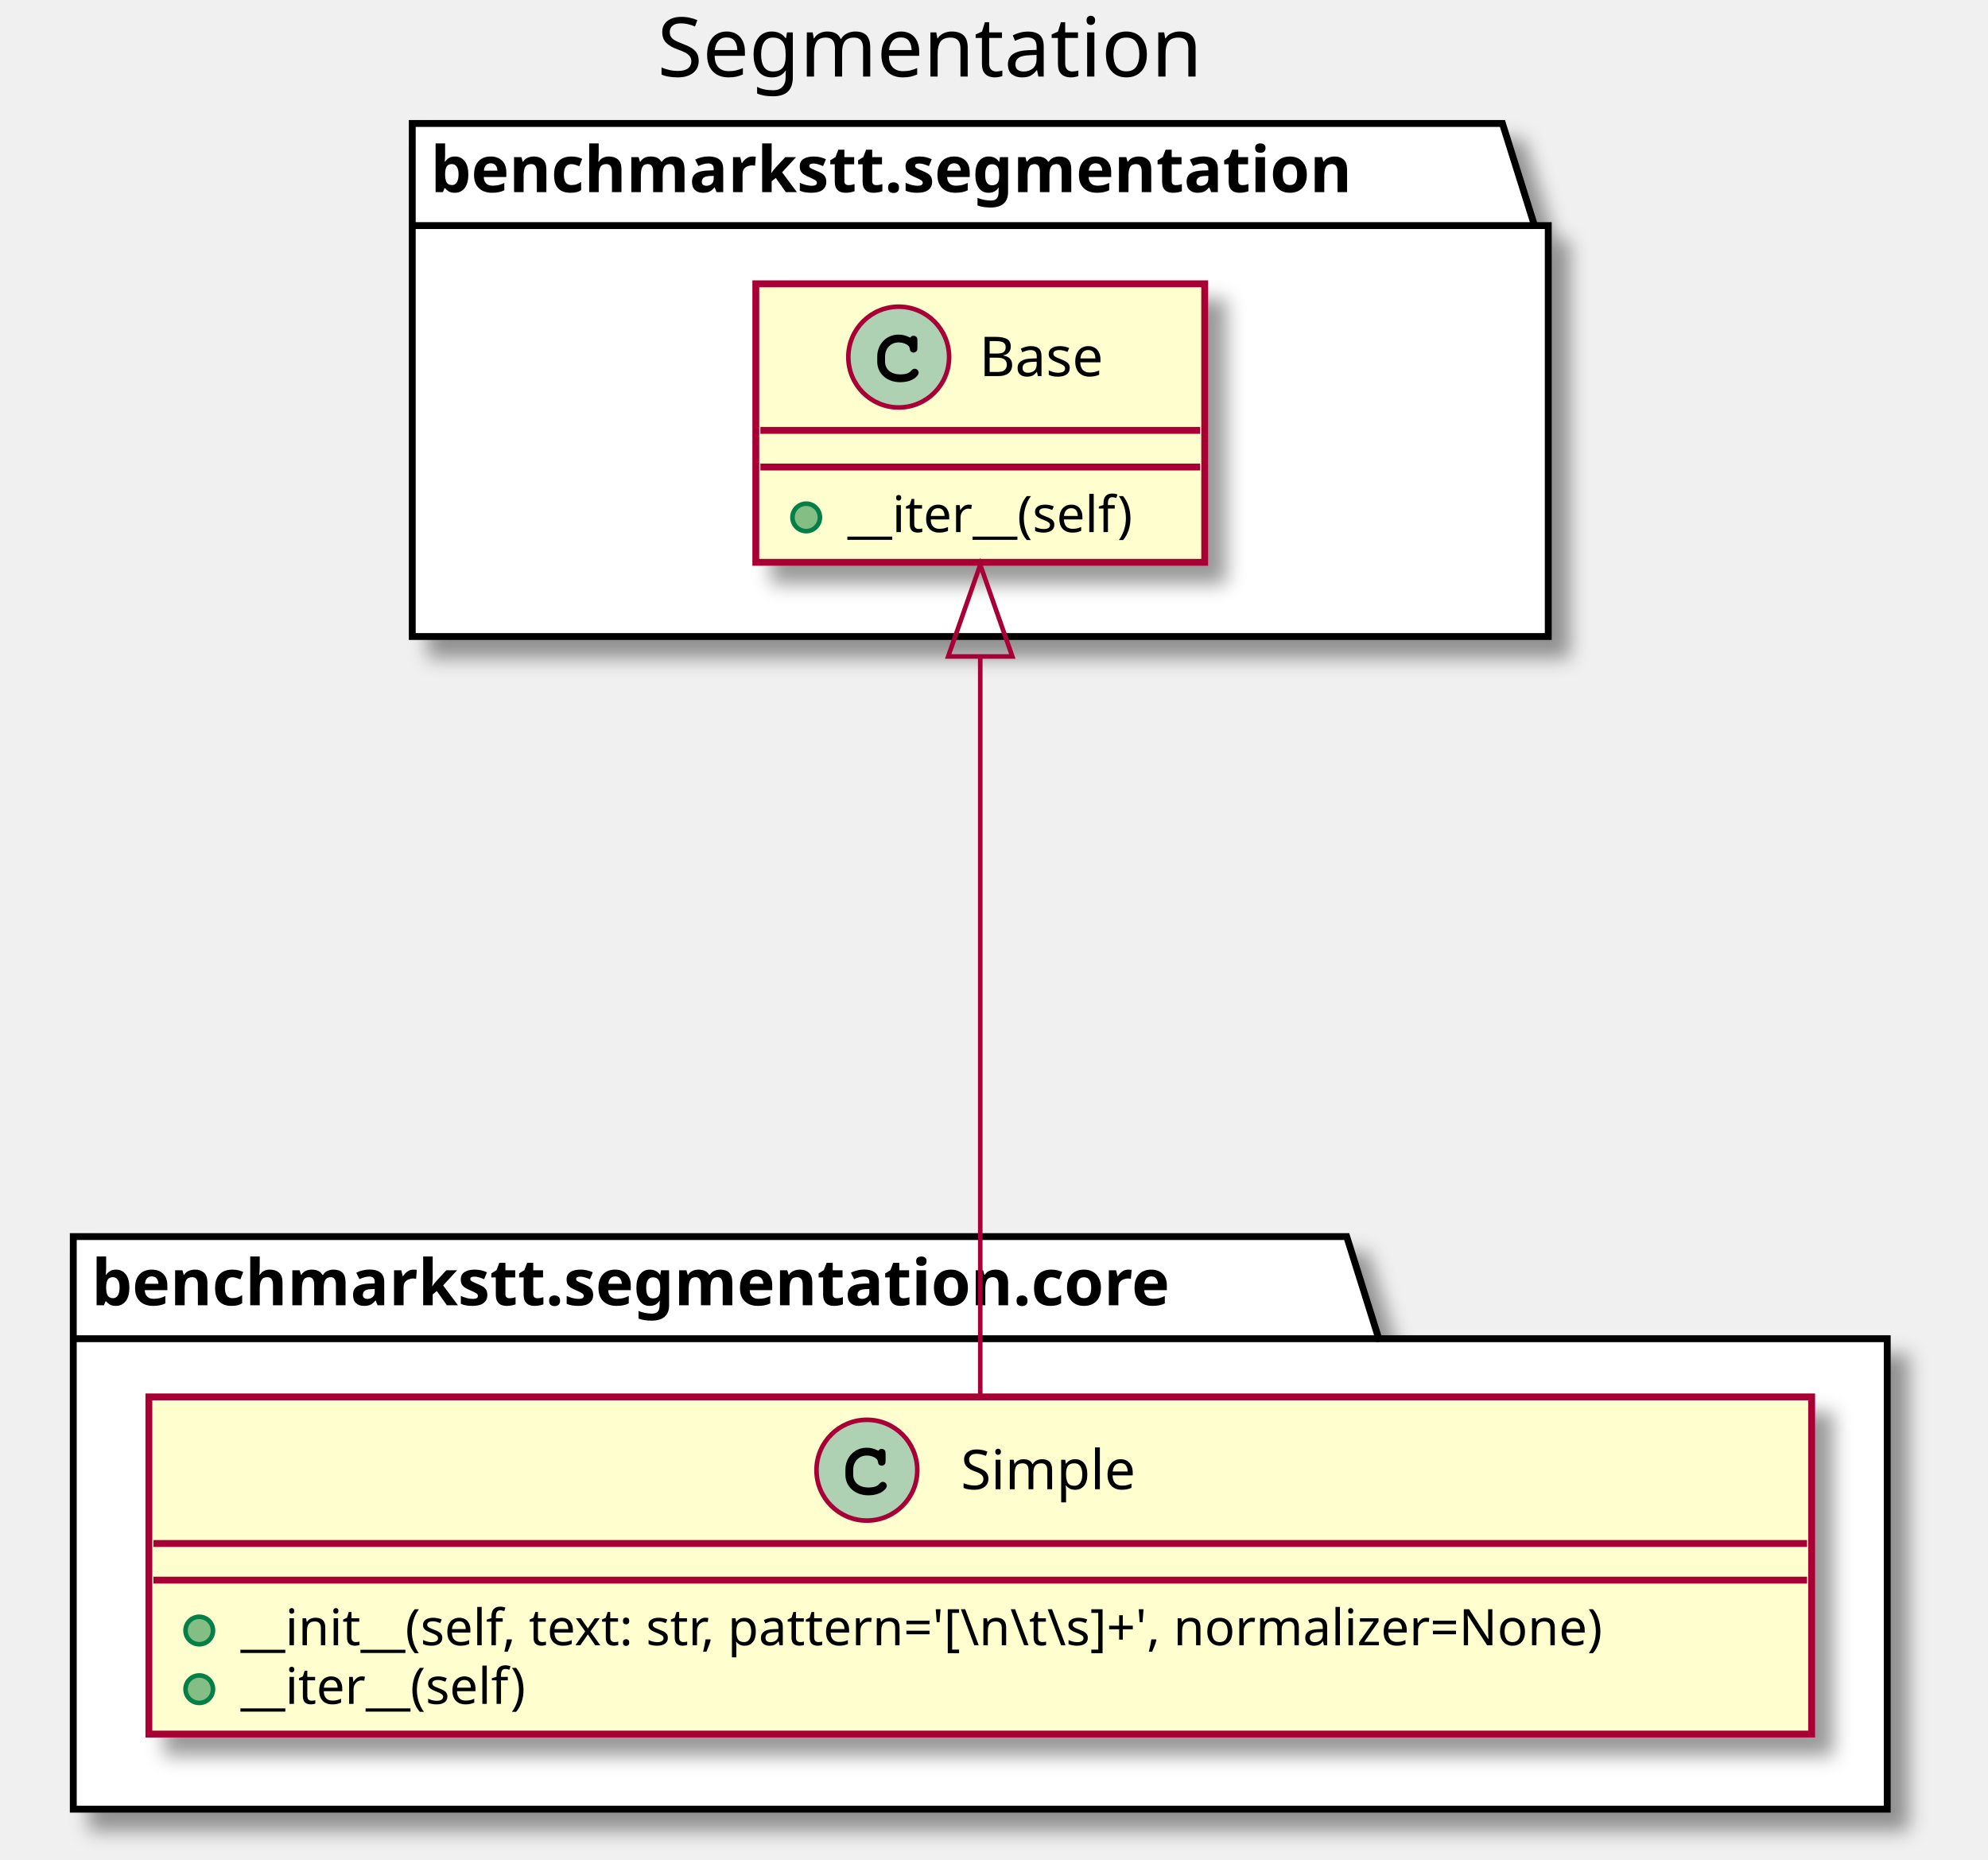
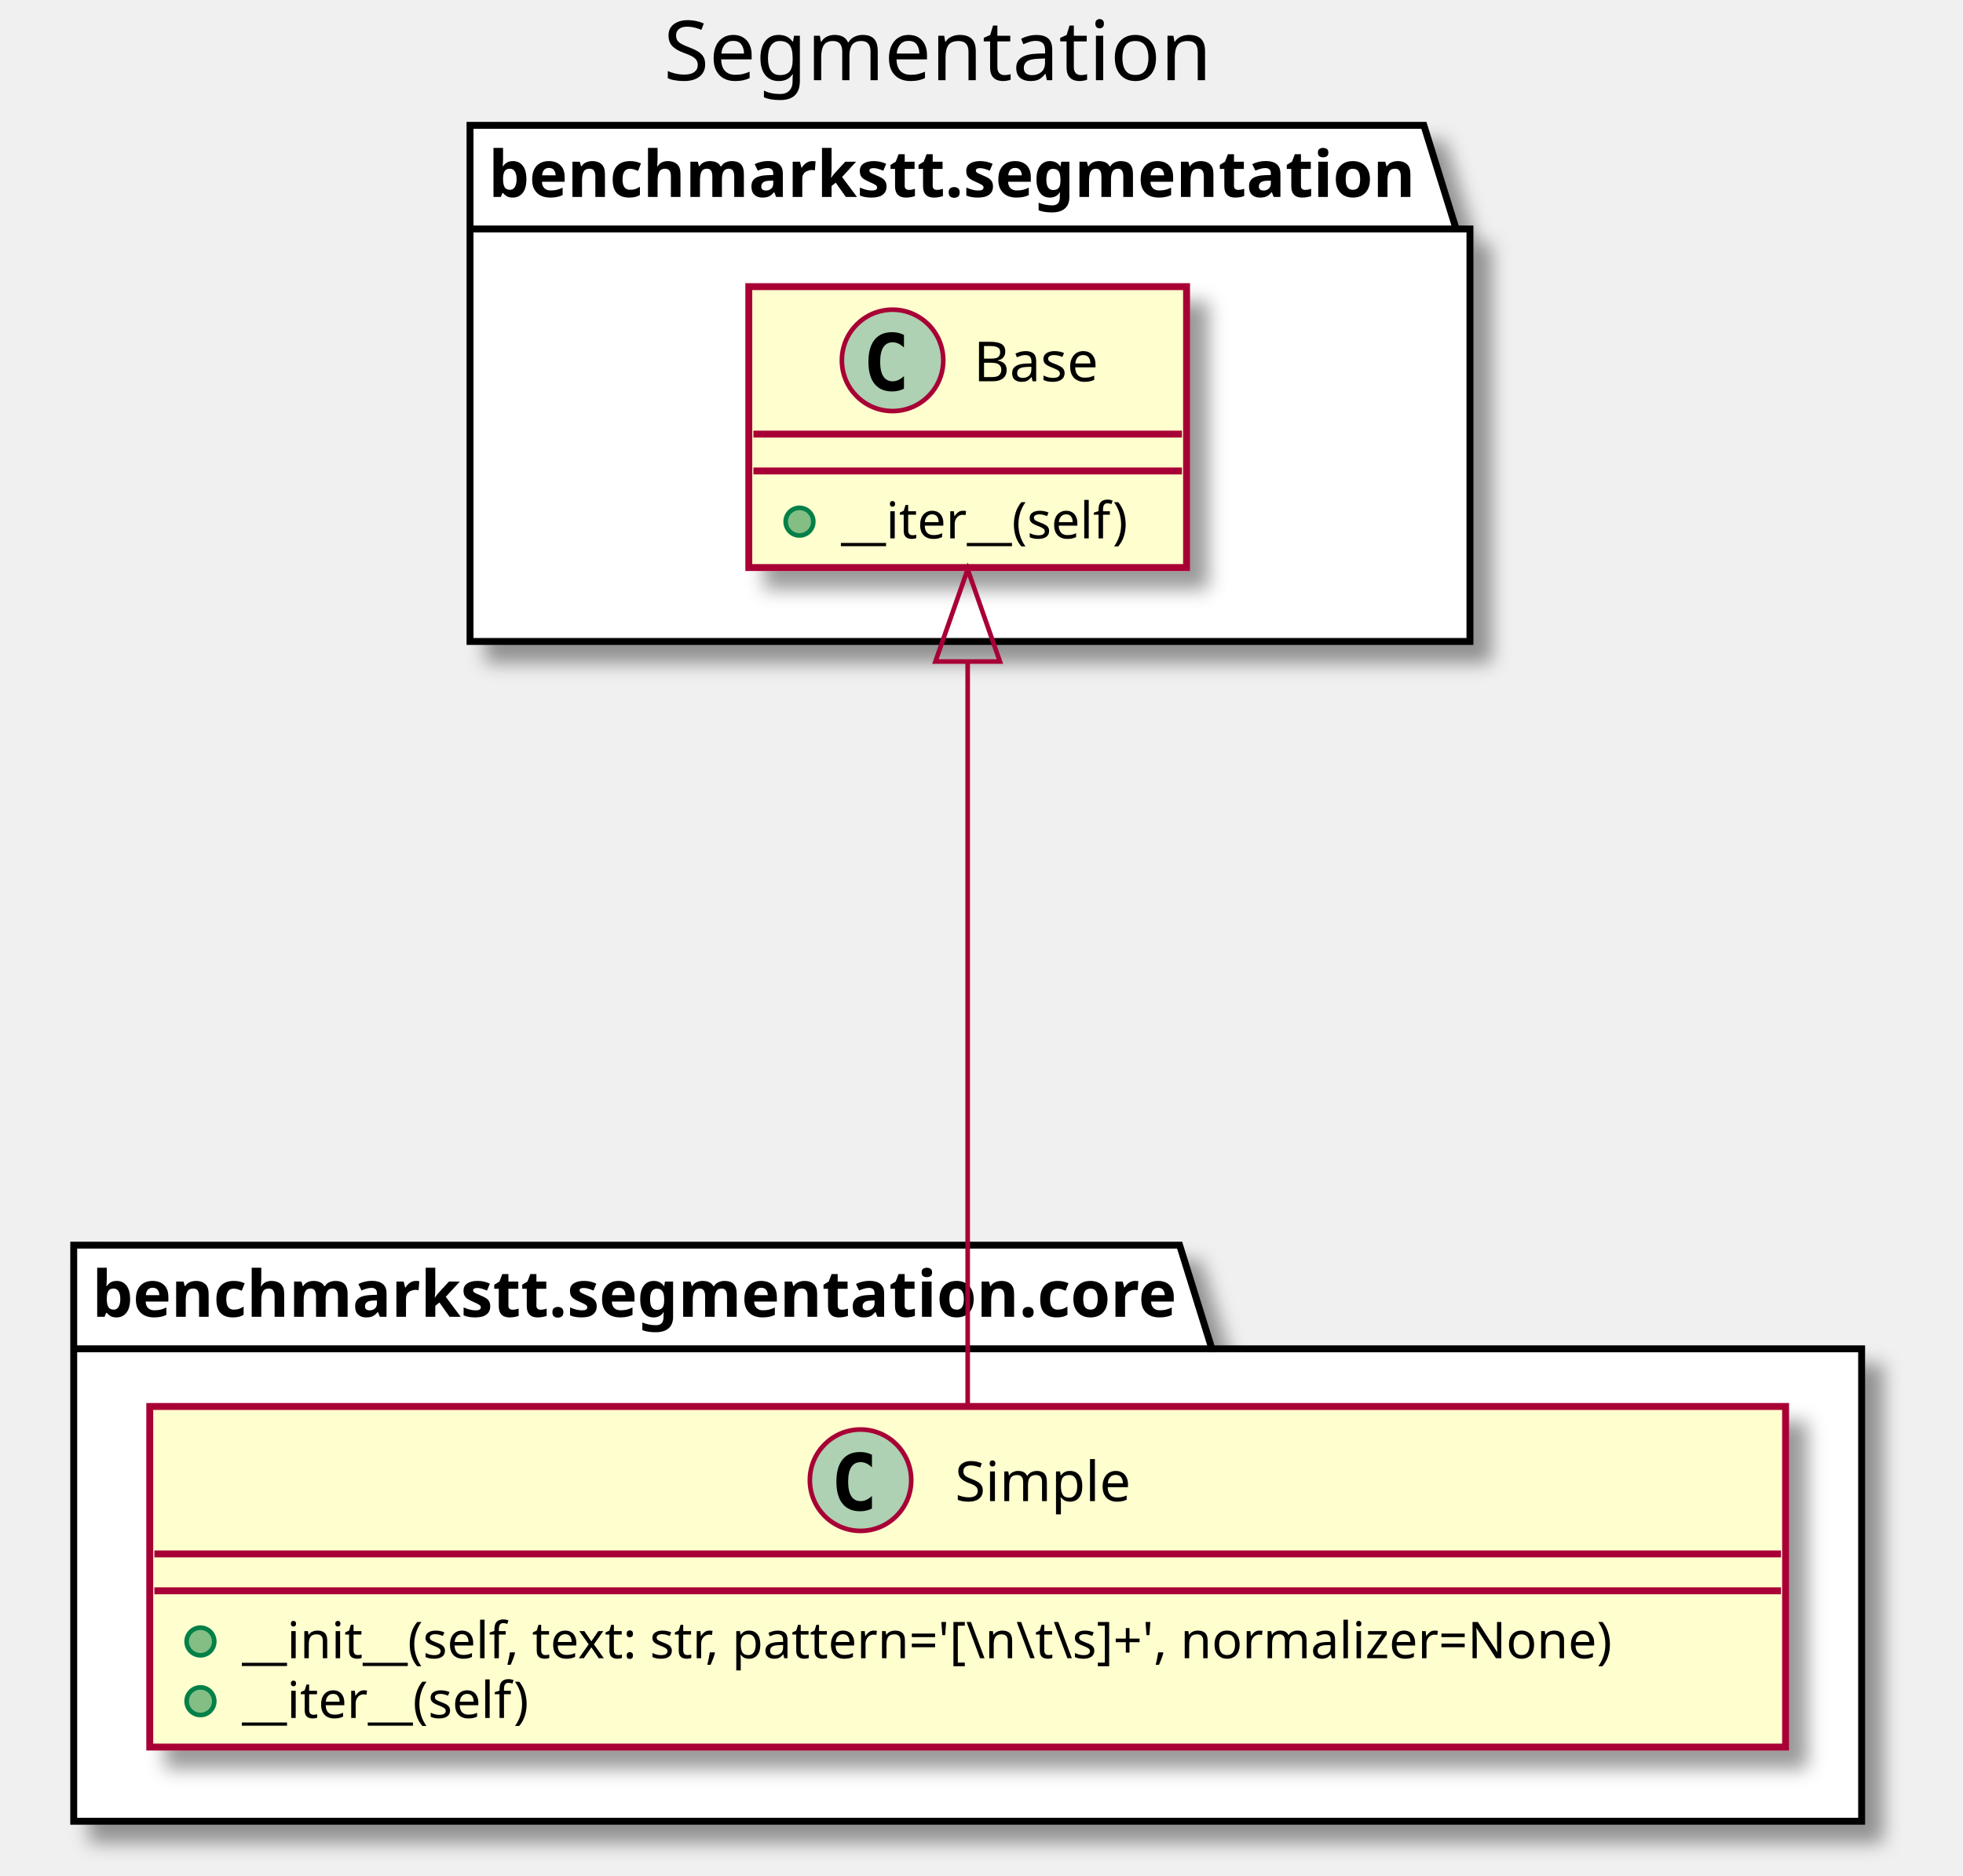
- <svg xmlns="http://www.w3.org/2000/svg" xmlns:xlink="http://www.w3.org/1999/xlink" contentScriptType="application/ecmascript" contentStyleType="text/css" height="406px" preserveAspectRatio="none" style="width:434px;height:406px;" version="1.1" viewBox="0 0 434 406" width="434px" zoomAndPan="magnify">
+ <svg xmlns="http://www.w3.org/2000/svg" xmlns:xlink="http://www.w3.org/1999/xlink" contentScriptType="application/ecmascript" contentStyleType="text/css" height="407px" preserveAspectRatio="none" style="width:426px;height:407px;" version="1.1" viewBox="0 0 426 407" width="426px" zoomAndPan="magnify">
  <defs>
    <filter height="300%" id="fez4ku7frzbgz" width="300%" x="-1" y="-1">
      <feGaussianBlur result="blurOut" stdDeviation="2.0" />
      <feColorMatrix in="blurOut" result="blurOut2" type="matrix" values="0 0 0 0 0 0 0 0 0 0 0 0 0 0 0 0 0 0 .4 0" />
      <feOffset dx="4.0" dy="4.0" in="blurOut2" result="blurOut3" />
      <feBlend in="SourceGraphic" in2="blurOut3" mode="normal" />
    </filter>
  </defs>
  <g>
-     <text fill="#000000" font-family="sans-serif" font-size="18" lengthAdjust="spacingAndGlyphs" textLength="129" x="143.5" y="16.708">Segmentation</text>
-     <polygon fill="#FFFFFF" filter="url(#fez4ku7frzbgz)" points="90,26.953,328,26.953,335,49.25,338,49.25,338,138.953,90,138.953,90,26.953" style="stroke: #000000; stroke-width: 1.5;" />
-     <line style="stroke: #000000; stroke-width: 1.5;" x1="90" x2="335" y1="49.25" y2="49.25" />
-     <text fill="#000000" font-family="sans-serif" font-size="14" font-weight="bold" lengthAdjust="spacingAndGlyphs" textLength="232" x="94" y="41.948">benchmarkstt.segmentation</text>
-     <polygon fill="#FFFFFF" filter="url(#fez4ku7frzbgz)" points="16,269.953,294,269.953,301,292.25,412,292.25,412,394.953,16,394.953,16,269.953" style="stroke: #000000; stroke-width: 1.5;" />
-     <line style="stroke: #000000; stroke-width: 1.5;" x1="16" x2="301" y1="292.25" y2="292.25" />
-     <text fill="#000000" font-family="sans-serif" font-size="14" font-weight="bold" lengthAdjust="spacingAndGlyphs" textLength="272" x="20" y="284.948">benchmarkstt.segmentation.core</text>
+     <text fill="#000000" font-family="sans-serif" font-size="18" lengthAdjust="spacingAndGlyphs" textLength="120" x="144" y="17.402">Segmentation</text>
+     <polygon fill="#FFFFFF" filter="url(#fez4ku7frzbgz)" points="102,27.199,309,27.199,316,49.688,319,49.688,319,139.199,102,139.199,102,27.199" style="stroke: #000000; stroke-width: 1.5;" />
+     <line style="stroke: #000000; stroke-width: 1.5;" x1="102" x2="316" y1="49.688" y2="49.688" />
+     <text fill="#000000" font-family="sans-serif" font-size="14" font-weight="bold" lengthAdjust="spacingAndGlyphs" textLength="201" x="106" y="42.734">benchmarkstt.segmentation</text>
+     <polygon fill="#FFFFFF" filter="url(#fez4ku7frzbgz)" points="16,270.199,256,270.199,263,292.688,404,292.688,404,395.199,16,395.199,16,270.199" style="stroke: #000000; stroke-width: 1.5;" />
+     <line style="stroke: #000000; stroke-width: 1.5;" x1="16" x2="263" y1="292.688" y2="292.688" />
+     <text fill="#000000" font-family="sans-serif" font-size="14" font-weight="bold" lengthAdjust="spacingAndGlyphs" textLength="234" x="20" y="285.734">benchmarkstt.segmentation.core</text>
    <a href="https://benchmarkstt.readthedocs.io/en/latest/modules/benchmarkstt.segmentation.html#benchmarkstt.segmentation.Base" target="_top" title="https://benchmarkstt.readthedocs.io/en/latest/modules/benchmarkstt.segmentation.html#benchmarkstt.segmentation.Base" xlink:actuate="onRequest" xlink:href="https://benchmarkstt.readthedocs.io/en/latest/modules/benchmarkstt.segmentation.html#benchmarkstt.segmentation.Base" xlink:show="new" xlink:title="https://benchmarkstt.readthedocs.io/en/latest/modules/benchmarkstt.segmentation.html#benchmarkstt.segmentation.Base" xlink:type="simple">
-       <rect codeLine="2" fill="#FEFECE" filter="url(#fez4ku7frzbgz)" height="60.805" id="benchmarkstt.segmentation.Base" style="stroke: #A80036; stroke-width: 1.5;" width="98" x="165" y="61.953" />
-       <ellipse cx="196.2" cy="77.953" fill="#ADD1B2" rx="11" ry="11" style="stroke: #A80036; stroke-width: 1.0;" />
-       <path d="M198.544,73.625 C197.606,73.188 197.012,73.047 196.137,73.047 C193.512,73.047 191.512,75.125 191.512,77.844 L191.512,78.969 C191.512,81.547 193.622,83.438 196.512,83.438 C197.731,83.438 198.887,83.141 199.637,82.594 C200.216,82.188 200.544,81.734 200.544,81.344 C200.544,80.891 200.153,80.5 199.684,80.5 C199.466,80.5 199.262,80.578 199.075,80.766 C198.622,81.25 198.622,81.25 198.434,81.344 C198.012,81.609 197.325,81.734 196.559,81.734 C194.512,81.734 193.216,80.641 193.216,78.938 L193.216,77.844 C193.216,76.062 194.466,74.75 196.2,74.75 C196.778,74.75 197.387,74.906 197.856,75.156 C198.341,75.438 198.512,75.656 198.606,76.062 C198.669,76.469 198.7,76.594 198.841,76.719 C198.981,76.859 199.216,76.969 199.434,76.969 C199.7,76.969 199.966,76.828 200.137,76.609 C200.247,76.453 200.278,76.266 200.278,75.844 L200.278,74.422 C200.278,73.984 200.262,73.859 200.169,73.703 C200.012,73.438 199.731,73.297 199.434,73.297 C199.137,73.297 198.934,73.391 198.716,73.703 L198.544,73.625 Z " />
-       <text fill="#000000" font-family="sans-serif" font-size="12" lengthAdjust="spacingAndGlyphs" textLength="30" x="213.8" y="82.107">Base</text>
-       <line style="stroke: #A80036; stroke-width: 1.5;" x1="166" x2="262" y1="93.953" y2="93.953" />
-       <line style="stroke: #A80036; stroke-width: 1.5;" x1="166" x2="262" y1="101.953" y2="101.953" />
-       <ellipse cx="176" cy="112.953" fill="#84BE84" rx="3" ry="3" style="stroke: #038048; stroke-width: 1.0;" />
-       <text fill="#000000" font-family="sans-serif" font-size="11" lengthAdjust="spacingAndGlyphs" textLength="72" x="185" y="116.164">__iter__(self)</text>
+       <rect fill="#FEFECE" filter="url(#fez4ku7frzbgz)" height="60.955" id="benchmarkstt.segmentation.Base" style="stroke: #A80036; stroke-width: 1.5;" width="95" x="162.5" y="62.199" />
+       <ellipse cx="193.7" cy="78.199" fill="#ADD1B2" rx="11" ry="11" style="stroke: #A80036; stroke-width: 1.0;" />
+       <path d="M196.173,84.342 Q195.592,84.641 194.953,84.79 Q194.314,84.94 193.608,84.94 Q191.101,84.94 189.781,83.288 Q188.462,81.636 188.462,78.515 Q188.462,75.386 189.781,73.734 Q191.101,72.082 193.608,72.082 Q194.314,72.082 194.961,72.231 Q195.609,72.381 196.173,72.68 L196.173,75.402 Q195.542,74.821 194.949,74.552 Q194.355,74.282 193.724,74.282 Q192.38,74.282 191.695,75.348 Q191.01,76.415 191.01,78.515 Q191.01,80.607 191.695,81.674 Q192.38,82.74 193.724,82.74 Q194.355,82.74 194.949,82.471 Q195.542,82.201 196.173,81.62 Z " />
+       <text fill="#000000" font-family="sans-serif" font-size="12" lengthAdjust="spacingAndGlyphs" textLength="27" x="211.3" y="82.734">Base</text>
+       <line style="stroke: #A80036; stroke-width: 1.5;" x1="163.5" x2="256.5" y1="94.199" y2="94.199" />
+       <line style="stroke: #A80036; stroke-width: 1.5;" x1="163.5" x2="256.5" y1="102.199" y2="102.199" />
+       <ellipse cx="173.5" cy="113.199" fill="#84BE84" rx="3" ry="3" style="stroke: #038048; stroke-width: 1.0;" />
+       <text fill="#000000" font-family="sans-serif" font-size="11" lengthAdjust="spacingAndGlyphs" textLength="69" x="182.5" y="116.834">__iter__(self)</text>
    </a>
    <a href="https://benchmarkstt.readthedocs.io/en/latest/modules/benchmarkstt.segmentation.html#benchmarkstt.segmentation.core.Simple" target="_top" title="https://benchmarkstt.readthedocs.io/en/latest/modules/benchmarkstt.segmentation.html#benchmarkstt.segmentation.core.Simple" xlink:actuate="onRequest" xlink:href="https://benchmarkstt.readthedocs.io/en/latest/modules/benchmarkstt.segmentation.html#benchmarkstt.segmentation.core.Simple" xlink:show="new" xlink:title="https://benchmarkstt.readthedocs.io/en/latest/modules/benchmarkstt.segmentation.html#benchmarkstt.segmentation.core.Simple" xlink:type="simple">
-       <rect codeLine="5" fill="#FEFECE" filter="url(#fez4ku7frzbgz)" height="73.609" id="benchmarkstt.segmentation.core.Simple" style="stroke: #A80036; stroke-width: 1.5;" width="363" x="32.5" y="304.953" />
-       <ellipse cx="189.25" cy="320.953" fill="#ADD1B2" rx="11" ry="11" style="stroke: #A80036; stroke-width: 1.0;" />
-       <path d="M191.594,316.625 C190.656,316.188 190.062,316.047 189.188,316.047 C186.562,316.047 184.562,318.125 184.562,320.844 L184.562,321.969 C184.562,324.547 186.672,326.438 189.562,326.438 C190.781,326.438 191.938,326.141 192.688,325.594 C193.266,325.188 193.594,324.734 193.594,324.344 C193.594,323.891 193.203,323.5 192.734,323.5 C192.516,323.5 192.312,323.578 192.125,323.766 C191.672,324.25 191.672,324.25 191.484,324.344 C191.062,324.609 190.375,324.734 189.609,324.734 C187.562,324.734 186.266,323.641 186.266,321.938 L186.266,320.844 C186.266,319.062 187.516,317.75 189.25,317.75 C189.828,317.75 190.438,317.906 190.906,318.156 C191.391,318.438 191.562,318.656 191.656,319.062 C191.719,319.469 191.75,319.594 191.891,319.719 C192.031,319.859 192.266,319.969 192.484,319.969 C192.75,319.969 193.016,319.828 193.188,319.609 C193.297,319.453 193.328,319.266 193.328,318.844 L193.328,317.422 C193.328,316.984 193.312,316.859 193.219,316.703 C193.062,316.438 192.781,316.297 192.484,316.297 C192.188,316.297 191.984,316.391 191.766,316.703 L191.594,316.625 Z " />
-       <text fill="#000000" font-family="sans-serif" font-size="12" lengthAdjust="spacingAndGlyphs" textLength="41" x="209.75" y="325.107">Simple</text>
-       <line style="stroke: #A80036; stroke-width: 1.5;" x1="33.5" x2="394.5" y1="336.953" y2="336.953" />
-       <line style="stroke: #A80036; stroke-width: 1.5;" x1="33.5" x2="394.5" y1="344.953" y2="344.953" />
-       <ellipse cx="43.5" cy="355.953" fill="#84BE84" rx="3" ry="3" style="stroke: #038048; stroke-width: 1.0;" />
-       <text fill="#000000" font-family="sans-serif" font-size="11" lengthAdjust="spacingAndGlyphs" textLength="337" x="52.5" y="359.164">__init__(self, text: str, pattern='[\n\t\s]+', normalizer=None)</text>
-       <ellipse cx="43.5" cy="368.758" fill="#84BE84" rx="3" ry="3" style="stroke: #038048; stroke-width: 1.0;" />
-       <text fill="#000000" font-family="sans-serif" font-size="11" lengthAdjust="spacingAndGlyphs" textLength="72" x="52.5" y="371.968">__iter__(self)</text>
+       <rect fill="#FEFECE" filter="url(#fez4ku7frzbgz)" height="73.91" id="benchmarkstt.segmentation.core.Simple" style="stroke: #A80036; stroke-width: 1.5;" width="355" x="32.5" y="305.199" />
+       <ellipse cx="186.75" cy="321.199" fill="#ADD1B2" rx="11" ry="11" style="stroke: #A80036; stroke-width: 1.0;" />
+       <path d="M189.223,327.342 Q188.642,327.641 188.003,327.791 Q187.364,327.94 186.658,327.94 Q184.151,327.94 182.832,326.288 Q181.512,324.636 181.512,321.515 Q181.512,318.386 182.832,316.734 Q184.151,315.082 186.658,315.082 Q187.364,315.082 188.011,315.231 Q188.659,315.381 189.223,315.68 L189.223,318.402 Q188.592,317.821 187.999,317.551 Q187.405,317.282 186.774,317.282 Q185.43,317.282 184.745,318.348 Q184.06,319.415 184.06,321.515 Q184.06,323.607 184.745,324.674 Q185.43,325.74 186.774,325.74 Q187.405,325.74 187.999,325.471 Q188.592,325.201 189.223,324.62 Z " />
+       <text fill="#000000" font-family="sans-serif" font-size="12" lengthAdjust="spacingAndGlyphs" textLength="38" x="207.25" y="325.734">Simple</text>
+       <line style="stroke: #A80036; stroke-width: 1.5;" x1="33.5" x2="386.5" y1="337.199" y2="337.199" />
+       <line style="stroke: #A80036; stroke-width: 1.5;" x1="33.5" x2="386.5" y1="345.199" y2="345.199" />
+       <ellipse cx="43.5" cy="356.199" fill="#84BE84" rx="3" ry="3" style="stroke: #038048; stroke-width: 1.0;" />
+       <text fill="#000000" font-family="sans-serif" font-size="11" lengthAdjust="spacingAndGlyphs" textLength="329" x="52.5" y="359.834">__init__(self, text: str, pattern='[\n\t\s]+', normalizer=None)</text>
+       <ellipse cx="43.5" cy="369.154" fill="#84BE84" rx="3" ry="3" style="stroke: #038048; stroke-width: 1.0;" />
+       <text fill="#000000" font-family="sans-serif" font-size="11" lengthAdjust="spacingAndGlyphs" textLength="69" x="52.5" y="372.789">__iter__(self)</text>
    </a>
-     <path codeLine="10" d="M214,143.433 C214,191.168 214,261.966 214,304.569 " fill="none" id="benchmarkstt.segmentation.Base&lt;-benchmarkstt.segmentation.core.Simple" style="stroke: #A80036; stroke-width: 1.0;" />
-     <polygon fill="none" points="207,143.307,214,123.307,221,143.307,207,143.307" style="stroke: #A80036; stroke-width: 1.0;" />
+     <path d="M210,143.679 C210,191.419 210,262.209 210,304.819 " fill="none" id="benchmarkstt.segmentation.Base&lt;-benchmarkstt.segmentation.core.Simple" style="stroke: #A80036; stroke-width: 1.0;" />
+     <polygon fill="none" points="203,143.549,210,123.549,217,143.549,203,143.549" style="stroke: #A80036; stroke-width: 1.0;" />
  </g>
</svg>
